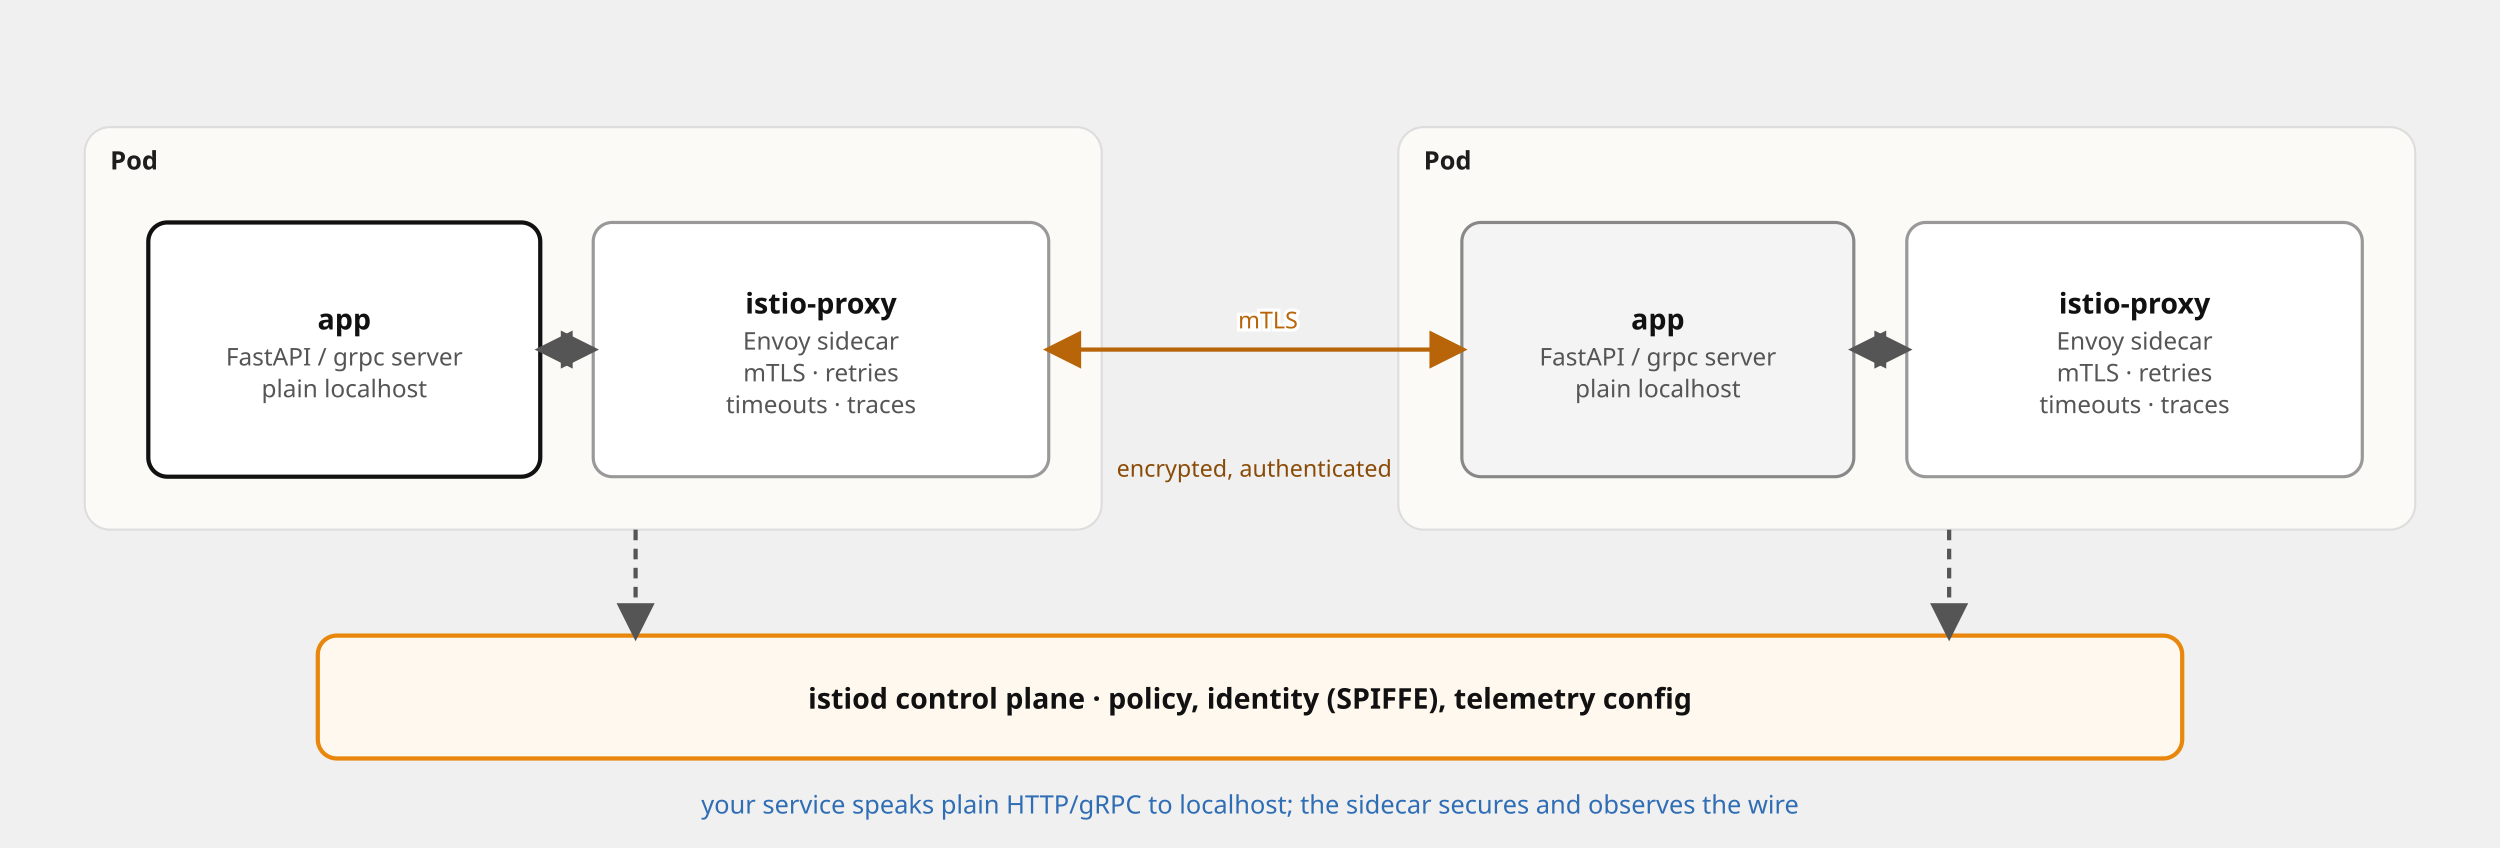
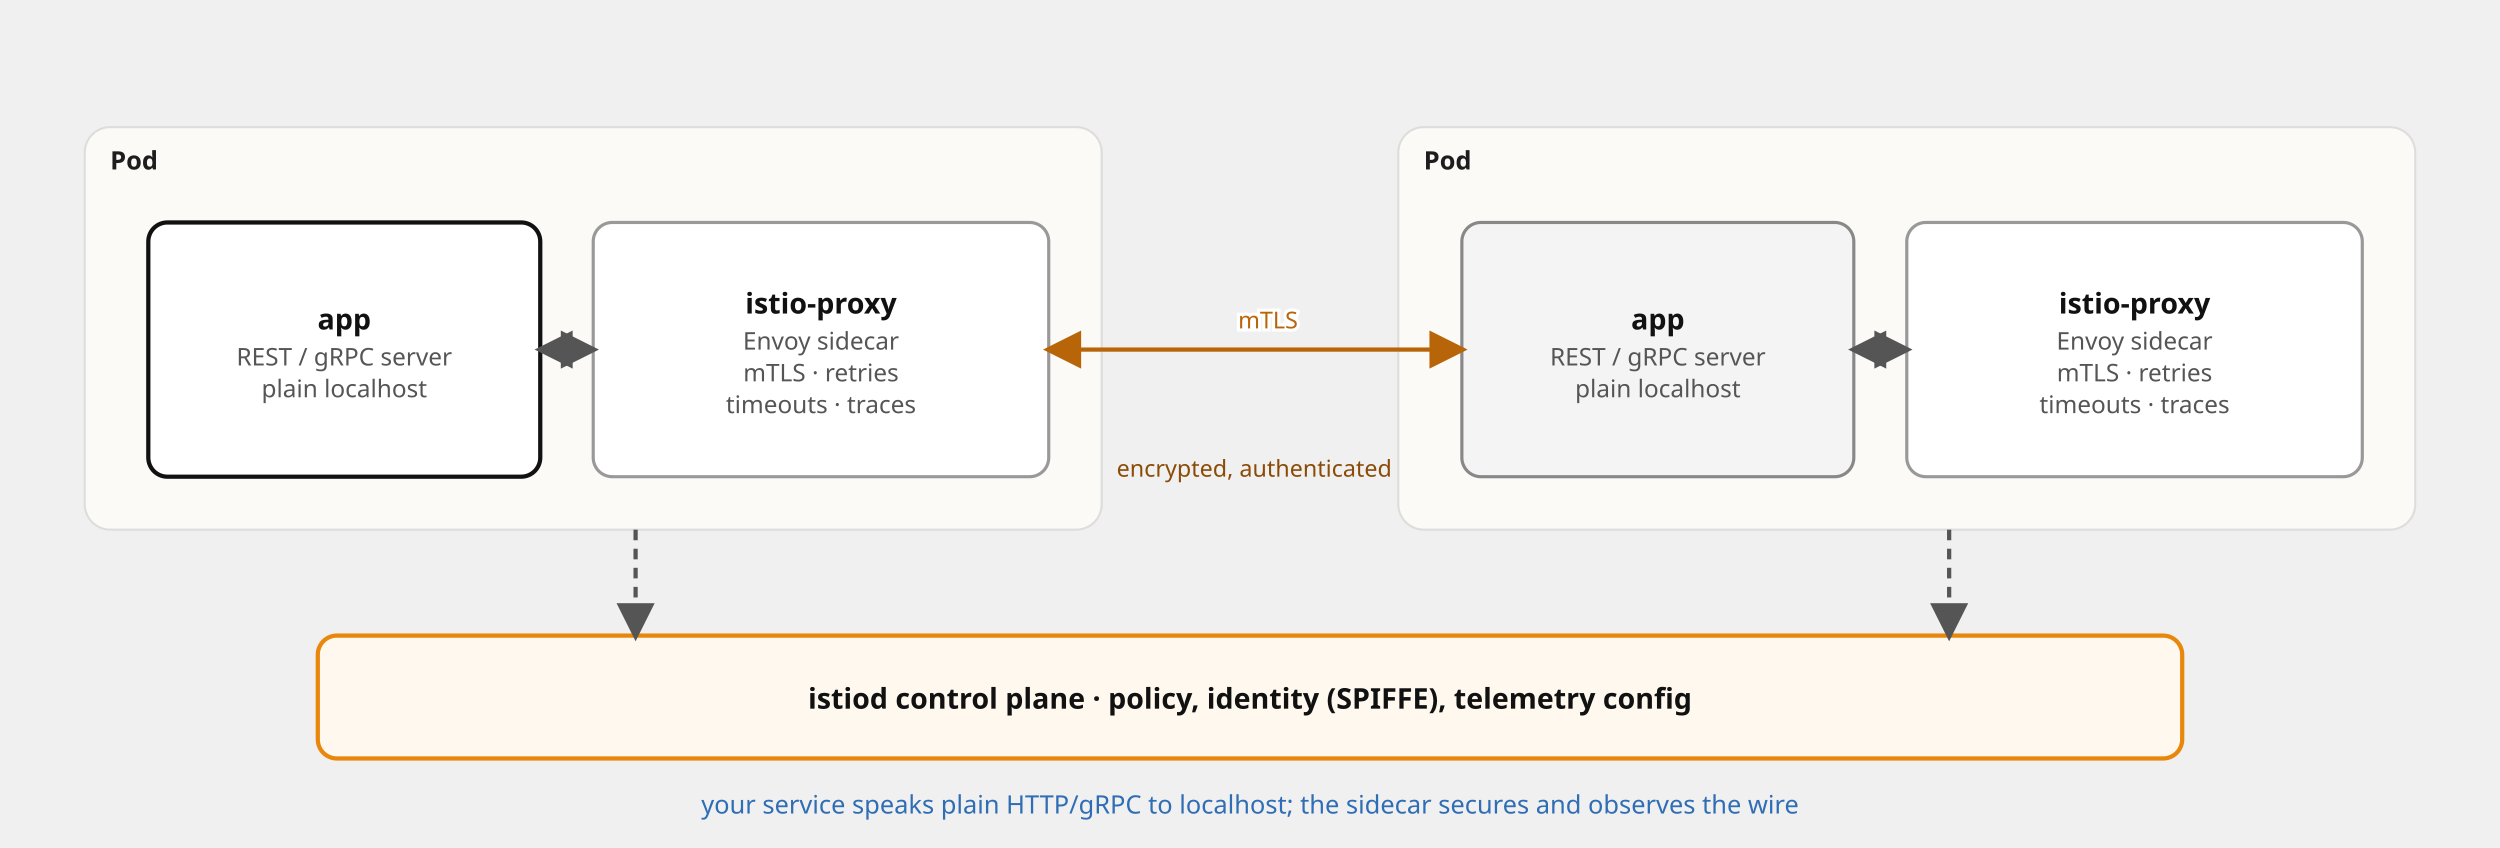
<svg xmlns="http://www.w3.org/2000/svg" viewBox="0 0 1180 400" font-family="'Red Hat Text', system-ui, sans-serif" role="img">
  <defs>
    <marker id="a" viewBox="0 0 10 10" refX="8.5" refY="5" markerWidth="9" markerHeight="9" orient="auto-start-reverse">
      <path d="M0,0 L10,5 L0,10 z" fill="#555" />
    </marker>
    <marker id="am" viewBox="0 0 10 10" refX="8.5" refY="5" markerWidth="9" markerHeight="9" orient="auto-start-reverse">
      <path d="M0,0 L10,5 L0,10 z" fill="#b8650a" />
    </marker>
  </defs>
  <rect x="40" y="60" width="480" height="190" rx="12" fill="#fbfaf7" stroke="#ddd" />
  <text x="52" y="80" font-size="12" font-weight="700" fill="#1d1d1d">Pod</text>
  <rect x="660" y="60" width="480" height="190" rx="12" fill="#fbfaf7" stroke="#ddd" />
  <text x="672" y="80" font-size="12" font-weight="700" fill="#1d1d1d">Pod</text>
  <rect x="70" y="105" width="185" height="120" rx="9" fill="#ffffff" stroke="#111111" stroke-width="2" />
  <text x="162.5" y="155.5" font-size="13.5" font-weight="700" fill="#111111" text-anchor="middle">app</text>
-   <text x="162.5" y="172.5" font-size="11.5" fill="#555555" text-anchor="middle">FastAPI / grpc server</text>
+   <text x="162.5" y="172.5" font-size="11.5" fill="#555555" text-anchor="middle">REST / gRPC server</text>
  <text x="162.5" y="187.5" font-size="11.5" fill="#555555" text-anchor="middle">plain localhost</text>
  <rect x="280" y="105" width="215" height="120" rx="9" fill="#ffffff" stroke="#999999" stroke-width="1.5" />
  <text x="387.5" y="148.0" font-size="13.5" font-weight="700" fill="#111111" text-anchor="middle">istio-proxy</text>
  <text x="387.5" y="165.0" font-size="11.5" fill="#555555" text-anchor="middle">Envoy sidecar</text>
  <text x="387.5" y="180.0" font-size="11.5" fill="#555555" text-anchor="middle">mTLS · retries</text>
  <text x="387.5" y="195.0" font-size="11.5" fill="#555555" text-anchor="middle">timeouts · traces</text>
  <rect x="690" y="105" width="185" height="120" rx="9" fill="#f4f4f4" stroke="#888888" stroke-width="1.5" />
  <text x="782.5" y="155.5" font-size="13.5" font-weight="700" fill="#111111" text-anchor="middle">app</text>
-   <text x="782.5" y="172.5" font-size="11.5" fill="#555555" text-anchor="middle">FastAPI / grpc server</text>
+   <text x="782.5" y="172.5" font-size="11.5" fill="#555555" text-anchor="middle">REST / gRPC server</text>
  <text x="782.5" y="187.5" font-size="11.5" fill="#555555" text-anchor="middle">plain localhost</text>
  <rect x="900" y="105" width="215" height="120" rx="9" fill="#ffffff" stroke="#999999" stroke-width="1.5" />
  <text x="1007.5" y="148.0" font-size="13.5" font-weight="700" fill="#111111" text-anchor="middle">istio-proxy</text>
  <text x="1007.5" y="165.0" font-size="11.5" fill="#555555" text-anchor="middle">Envoy sidecar</text>
  <text x="1007.5" y="180.0" font-size="11.5" fill="#555555" text-anchor="middle">mTLS · retries</text>
  <text x="1007.5" y="195.0" font-size="11.5" fill="#555555" text-anchor="middle">timeouts · traces</text>
  <rect x="150" y="300" width="880" height="58" rx="9" fill="#fff8ef" stroke="#e8870c" stroke-width="2" />
  <text x="590.0" y="334.5" font-size="13.5" font-weight="700" fill="#111111" text-anchor="middle">istiod control plane · policy, identity (SPIFFE), telemetry config</text>
  <path d="M255,165 L280,165" fill="none" stroke="#555" stroke-width="2" marker-start="url(#a)" marker-end="url(#a)" />
  <path d="M875,165 L900,165" fill="none" stroke="#555" stroke-width="2" marker-start="url(#a)" marker-end="url(#a)" />
  <path d="M495,165 L690,165" fill="none" stroke="#b8650a" stroke-width="2" marker-start="url(#am)" marker-end="url(#am)" />
  <text x="598.5" y="155.0" font-size="11" fill="#ffffff" stroke="#ffffff" stroke-width="3" paint-order="stroke" text-anchor="middle">mTLS</text>
  <text x="598.5" y="155.0" font-size="11" fill="#b8650a" text-anchor="middle">mTLS</text>
  <path d="M300,250 L300,300" fill="none" stroke="#555" stroke-width="2" stroke-dasharray="5 4" marker-end="url(#a)" />
  <path d="M920,250 L920,300" fill="none" stroke="#555" stroke-width="2" stroke-dasharray="5 4" marker-end="url(#a)" />
  <text x="592" y="225" font-size="11" fill="#8a4b06" text-anchor="middle">encrypted, authenticated</text>
  <text x="590" y="384" font-size="12" fill="#2f6db5" text-anchor="middle">your service speaks plain HTTP/gRPC to localhost; the sidecar secures and observes the wire</text>
</svg>
